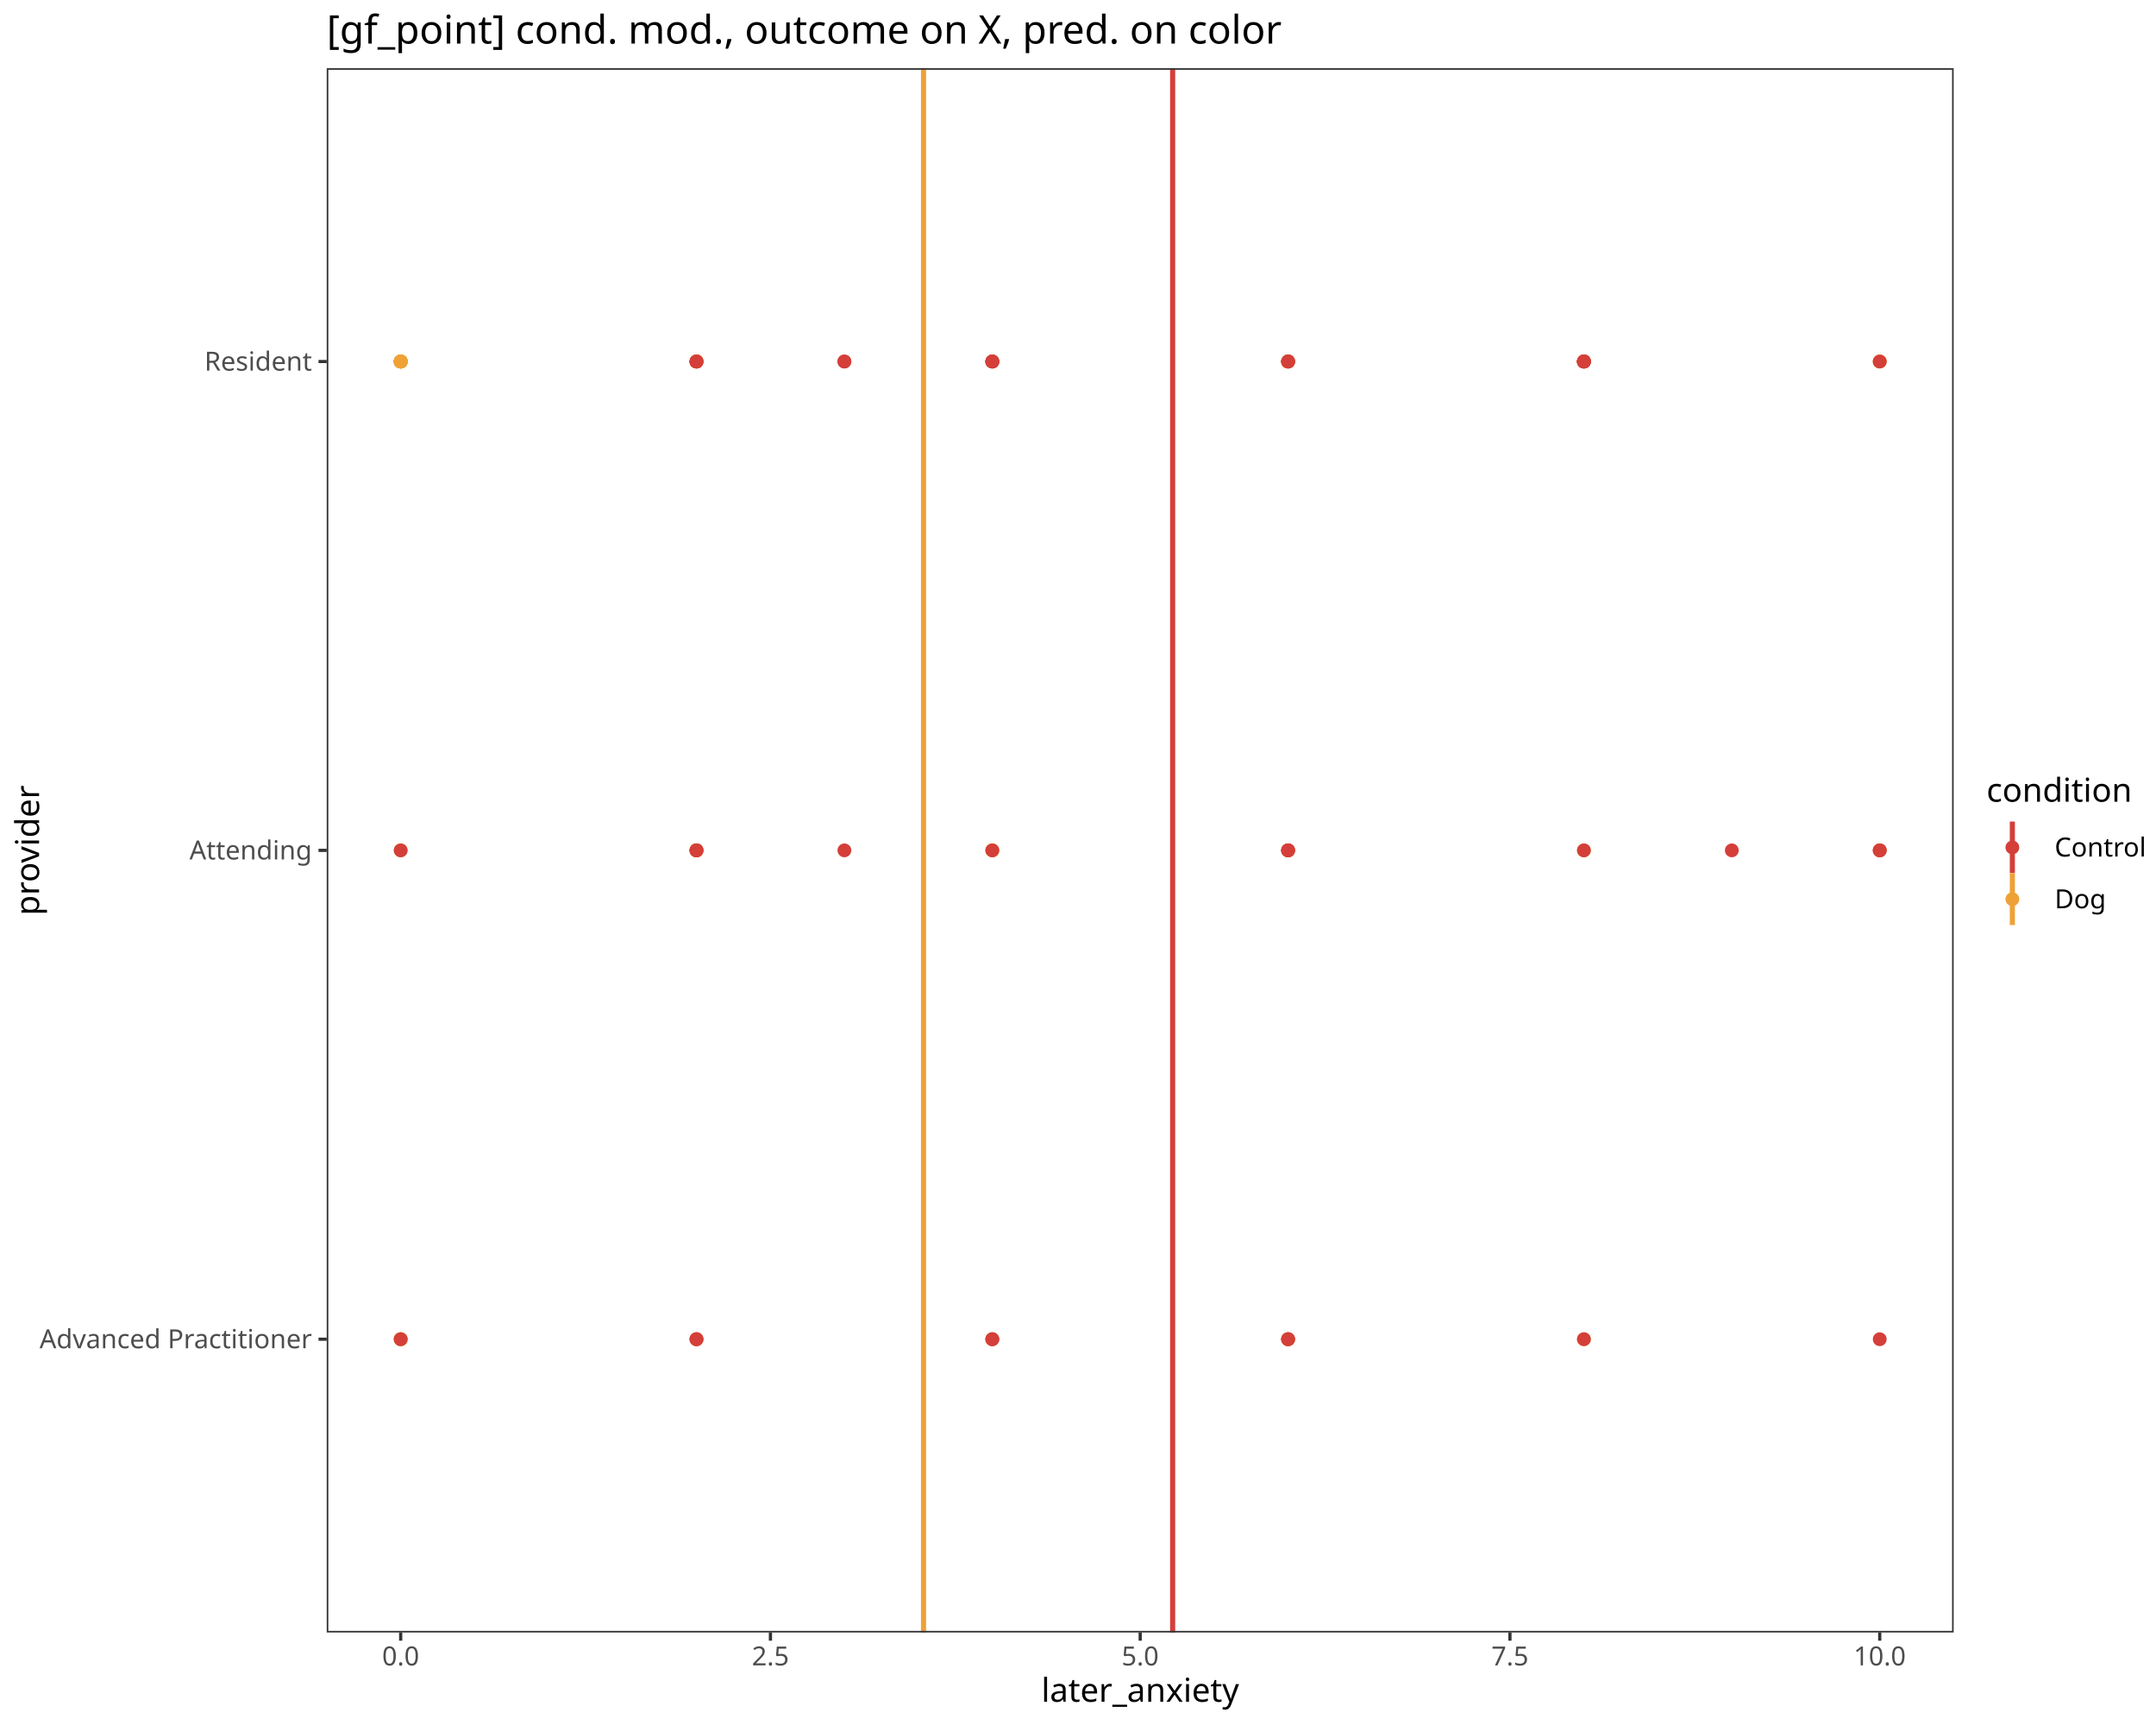
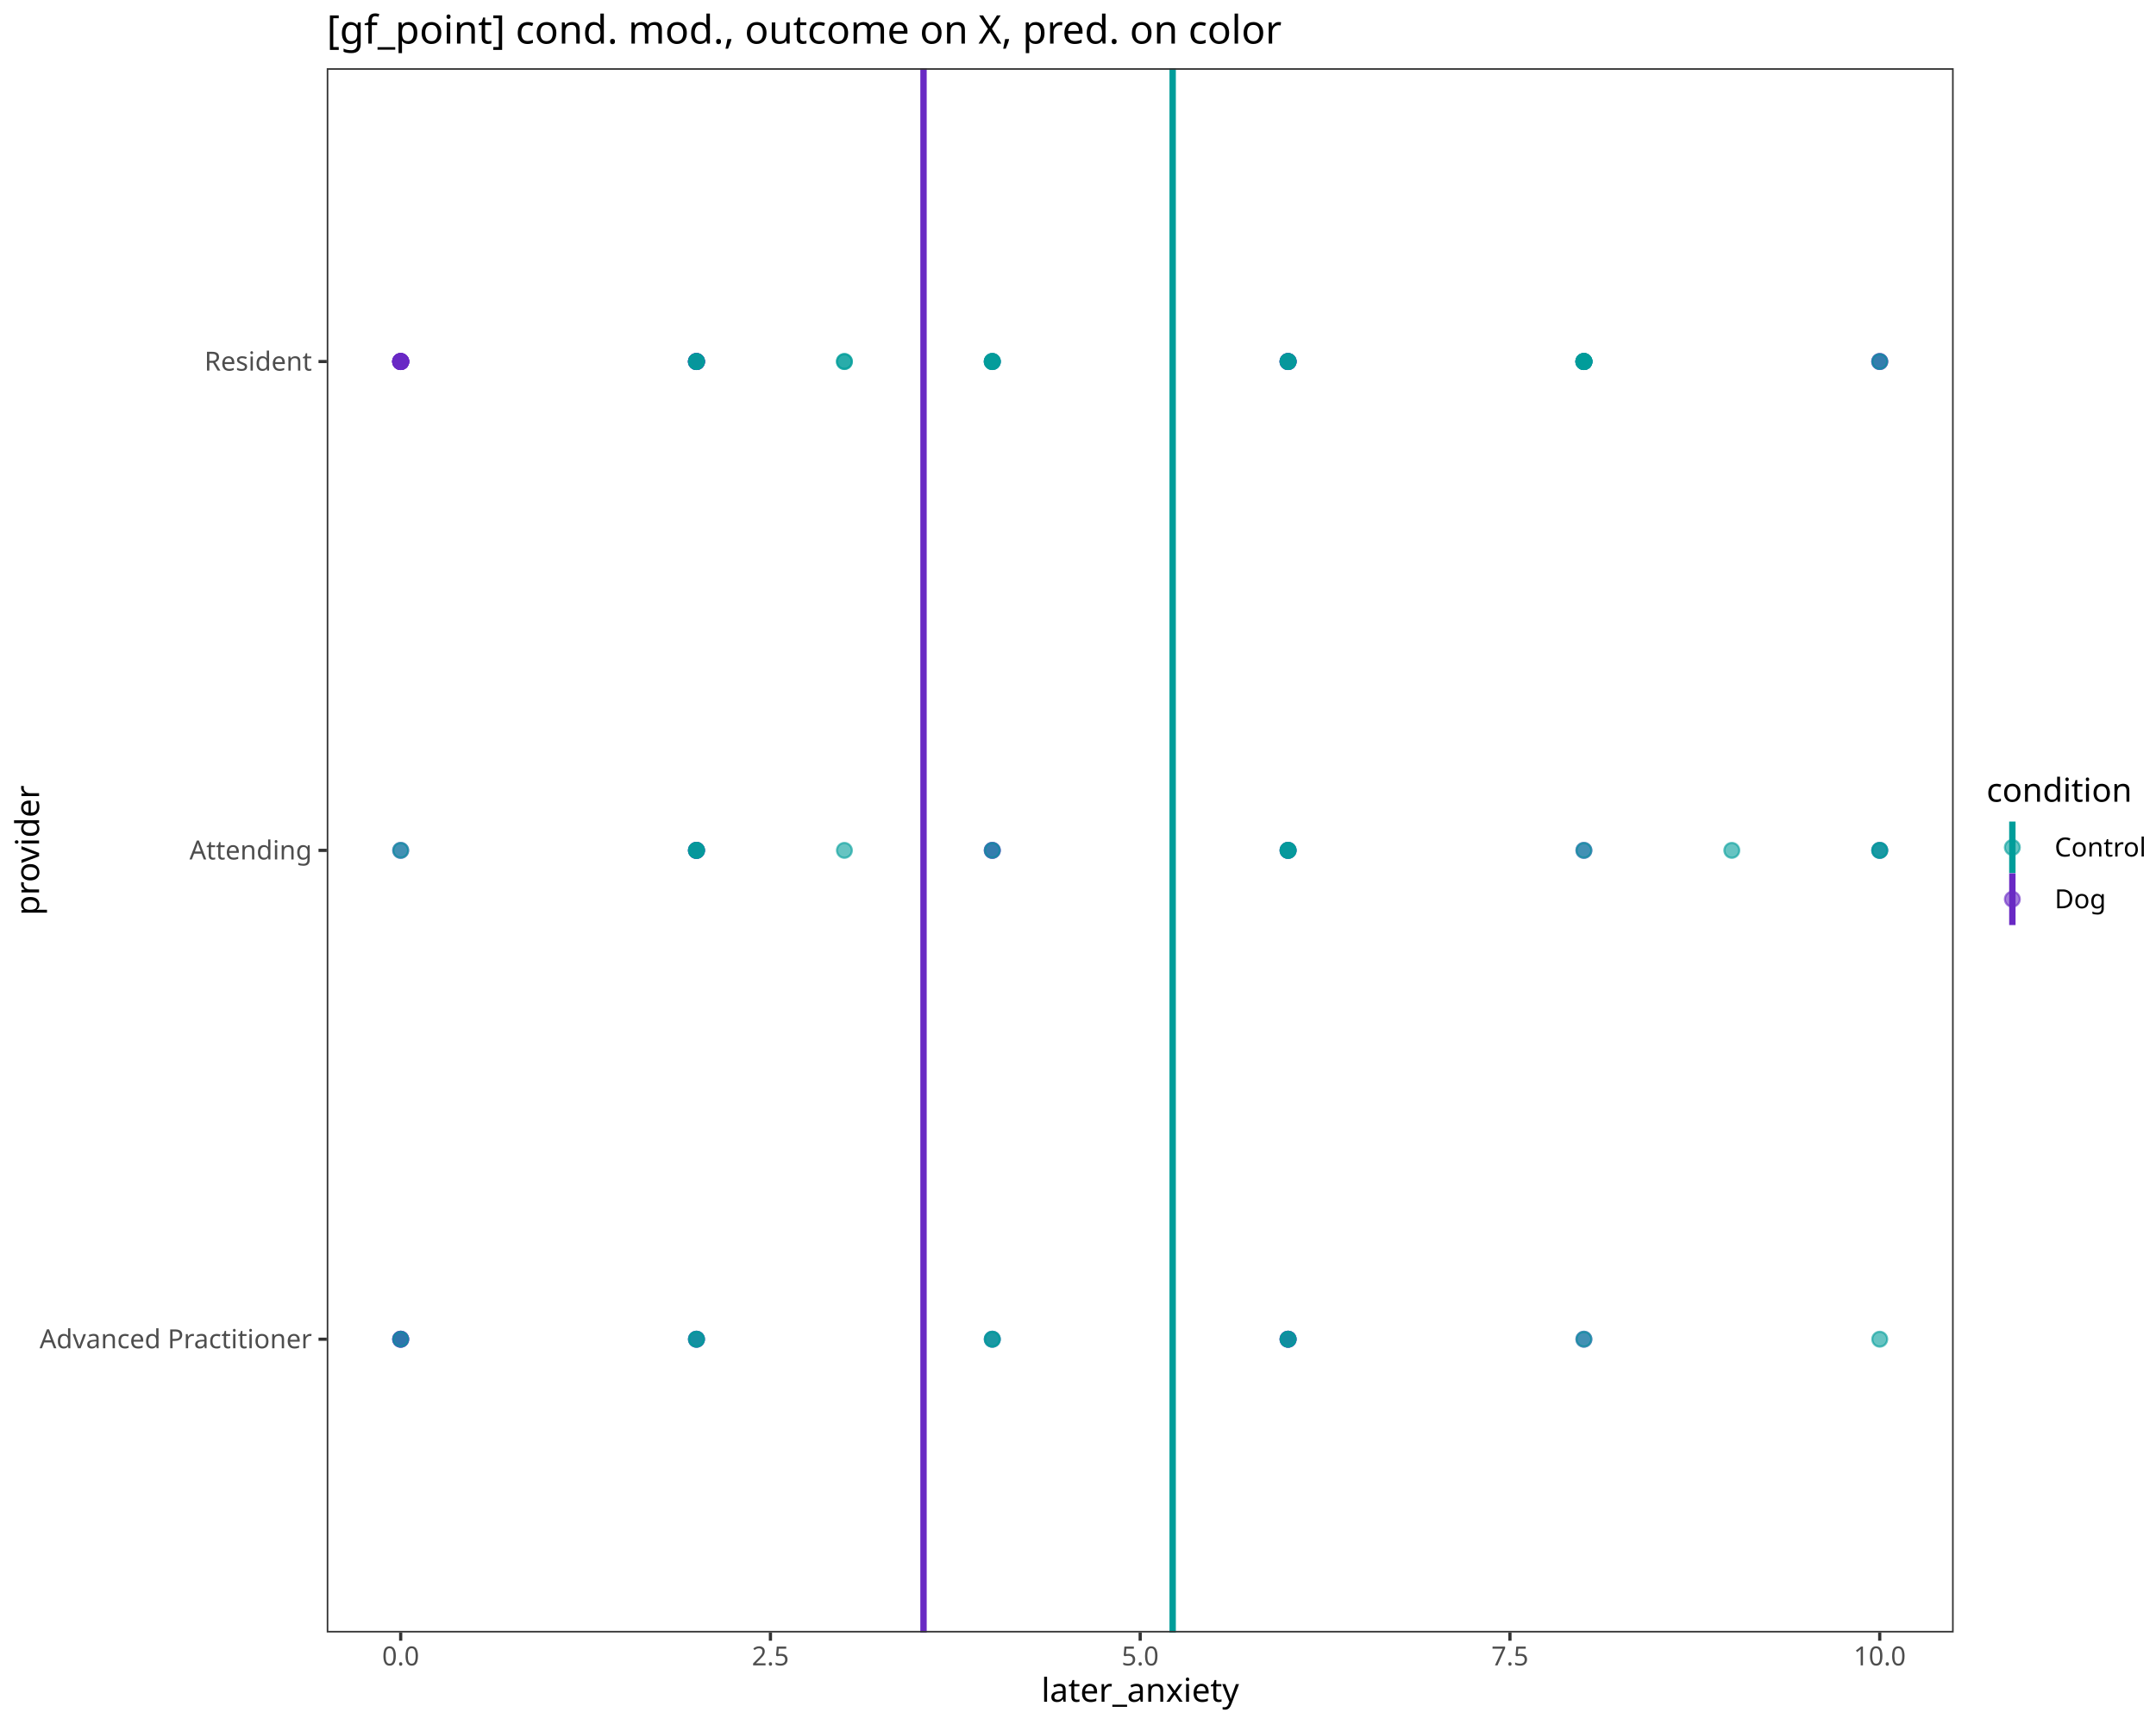
<svg xmlns="http://www.w3.org/2000/svg" class="svglite" data-engine-version="2.0" width="720.00pt" height="576.00pt" viewBox="0 0 720.00 576.00">
  <defs>
    <style type="text/css">
    .svglite line, .svglite polyline, .svglite polygon, .svglite path, .svglite rect, .svglite circle {
      fill: none;
      stroke: #000000;
      stroke-linecap: round;
      stroke-linejoin: round;
      stroke-miterlimit: 10.00;
    }
  </style>
  </defs>
  <rect width="100%" height="100%" style="stroke: none; fill: #FFFFFF;" />
  <defs>
    <clipPath id="cpMC4wMHw3MjAuMDB8MC4wMHw1NzYuMDA=">
      <rect x="0.00" y="0.00" width="720.00" height="576.00" />
    </clipPath>
  </defs>
  <g clip-path="url(#cpMC4wMHw3MjAuMDB8MC4wMHw1NzYuMDA=)">
    <rect x="-0" y="0.00" width="720.00" height="576.00" style="stroke-width: 1.07; stroke: #FFFFFF; fill: #FFFFFF;" />
  </g>
  <defs>
    <clipPath id="cpMTA5LjExfDY1Mi40M3wyMi43OHw1NDUuMTE=">
      <rect x="109.11" y="22.78" width="543.32" height="522.33" />
    </clipPath>
  </defs>
  <g clip-path="url(#cpMTA5LjExfDY1Mi40M3wyMi43OHw1NDUuMTE=)">
    <rect x="109.11" y="22.78" width="543.32" height="522.33" style="stroke-width: 1.07; stroke: none; fill: #FFFFFF;" />
-     <circle cx="430.16" cy="447.18" r="1.95" style="stroke-width: 0.71; stroke: #EEA236; fill: #EEA236;" />
-     <circle cx="232.59" cy="283.95" r="1.95" style="stroke-width: 0.71; stroke: #EEA236; fill: #EEA236;" />
-     <circle cx="430.16" cy="283.95" r="1.95" style="stroke-width: 0.71; stroke: #EEA236; fill: #EEA236;" />
-     <circle cx="133.81" cy="120.72" r="1.95" style="stroke-width: 0.71; stroke: #EEA236; fill: #EEA236;" />
-     <circle cx="627.74" cy="283.95" r="1.95" style="stroke-width: 0.71; stroke: #EEA236; fill: #EEA236;" />
-     <circle cx="133.81" cy="120.72" r="1.95" style="stroke-width: 0.71; stroke: #EEA236; fill: #EEA236;" />
-     <circle cx="232.59" cy="120.72" r="1.95" style="stroke-width: 0.71; stroke: #EEA236; fill: #EEA236;" />
-     <circle cx="430.16" cy="447.18" r="1.95" style="stroke-width: 0.71; stroke: #EEA236; fill: #EEA236;" />
-     <circle cx="430.16" cy="120.72" r="1.95" style="stroke-width: 0.71; stroke: #EEA236; fill: #EEA236;" />
-     <circle cx="528.95" cy="283.95" r="1.95" style="stroke-width: 0.71; stroke: #EEA236; fill: #EEA236;" />
-     <circle cx="133.81" cy="120.72" r="1.95" style="stroke-width: 0.71; stroke: #EEA236; fill: #EEA236;" />
-     <circle cx="430.16" cy="447.18" r="1.95" style="stroke-width: 0.71; stroke: #EEA236; fill: #EEA236;" />
-     <circle cx="133.81" cy="283.95" r="1.95" style="stroke-width: 0.71; stroke: #EEA236; fill: #EEA236;" />
-     <circle cx="133.81" cy="447.18" r="1.95" style="stroke-width: 0.71; stroke: #EEA236; fill: #EEA236;" />
-     <circle cx="232.59" cy="283.95" r="1.95" style="stroke-width: 0.71; stroke: #EEA236; fill: #EEA236;" />
-     <circle cx="232.59" cy="120.72" r="1.95" style="stroke-width: 0.71; stroke: #EEA236; fill: #EEA236;" />
-     <circle cx="133.81" cy="120.72" r="1.95" style="stroke-width: 0.71; stroke: #EEA236; fill: #EEA236;" />
-     <circle cx="133.81" cy="120.72" r="1.95" style="stroke-width: 0.71; stroke: #EEA236; fill: #EEA236;" />
-     <circle cx="232.59" cy="447.18" r="1.95" style="stroke-width: 0.71; stroke: #EEA236; fill: #EEA236;" />
-     <circle cx="133.81" cy="120.72" r="1.95" style="stroke-width: 0.71; stroke: #EEA236; fill: #EEA236;" />
-     <circle cx="133.81" cy="120.72" r="1.95" style="stroke-width: 0.71; stroke: #EEA236; fill: #EEA236;" />
-     <circle cx="232.59" cy="120.72" r="1.95" style="stroke-width: 0.71; stroke: #EEA236; fill: #EEA236;" />
-     <circle cx="331.38" cy="283.95" r="1.95" style="stroke-width: 0.71; stroke: #EEA236; fill: #EEA236;" />
-     <circle cx="133.81" cy="447.18" r="1.95" style="stroke-width: 0.71; stroke: #EEA236; fill: #EEA236;" />
-     <circle cx="430.16" cy="283.95" r="1.95" style="stroke-width: 0.71; stroke: #EEA236; fill: #EEA236;" />
-     <circle cx="430.16" cy="120.72" r="1.95" style="stroke-width: 0.71; stroke: #EEA236; fill: #EEA236;" />
-     <circle cx="232.59" cy="447.18" r="1.95" style="stroke-width: 0.71; stroke: #EEA236; fill: #EEA236;" />
-     <circle cx="627.74" cy="120.72" r="1.95" style="stroke-width: 0.71; stroke: #EEA236; fill: #EEA236;" />
-     <circle cx="627.74" cy="120.72" r="1.95" style="stroke-width: 0.71; stroke: #EEA236; fill: #EEA236;" />
-     <circle cx="133.81" cy="447.18" r="1.95" style="stroke-width: 0.71; stroke: #EEA236; fill: #EEA236;" />
-     <circle cx="133.81" cy="120.72" r="1.95" style="stroke-width: 0.71; stroke: #EEA236; fill: #EEA236;" />
-     <circle cx="232.59" cy="120.72" r="1.95" style="stroke-width: 0.71; stroke: #EEA236; fill: #EEA236;" />
-     <circle cx="133.81" cy="120.72" r="1.95" style="stroke-width: 0.71; stroke: #EEA236; fill: #EEA236;" />
-     <circle cx="430.16" cy="120.72" r="1.95" style="stroke-width: 0.71; stroke: #EEA236; fill: #EEA236;" />
-     <circle cx="528.95" cy="447.18" r="1.95" style="stroke-width: 0.71; stroke: #EEA236; fill: #EEA236;" />
-     <circle cx="232.59" cy="283.95" r="1.95" style="stroke-width: 0.71; stroke: #EEA236; fill: #EEA236;" />
-     <circle cx="430.16" cy="120.72" r="1.95" style="stroke-width: 0.71; stroke: #EEA236; fill: #EEA236;" />
-     <circle cx="331.38" cy="120.72" r="1.95" style="stroke-width: 0.71; stroke: #EEA236; fill: #EEA236;" />
-     <circle cx="528.95" cy="120.72" r="1.95" style="stroke-width: 0.71; stroke: #EEA236; fill: #EEA236;" />
-     <circle cx="528.95" cy="120.72" r="1.95" style="stroke-width: 0.71; stroke: #EEA236; fill: #EEA236;" />
-     <circle cx="331.38" cy="447.18" r="1.95" style="stroke-width: 0.71; stroke: #EEA236; fill: #EEA236;" />
-     <circle cx="331.38" cy="283.95" r="1.95" style="stroke-width: 0.71; stroke: #EEA236; fill: #EEA236;" />
-     <circle cx="232.59" cy="120.72" r="1.95" style="stroke-width: 0.71; stroke: #EEA236; fill: #EEA236;" />
-     <circle cx="331.38" cy="283.95" r="1.95" style="stroke-width: 0.71; stroke: #D43F3A; fill: #D43F3A;" />
-     <circle cx="281.99" cy="283.95" r="1.95" style="stroke-width: 0.71; stroke: #D43F3A; fill: #D43F3A;" />
-     <circle cx="232.59" cy="120.72" r="1.95" style="stroke-width: 0.71; stroke: #D43F3A; fill: #D43F3A;" />
-     <circle cx="232.59" cy="120.72" r="1.95" style="stroke-width: 0.71; stroke: #D43F3A; fill: #D43F3A;" />
-     <circle cx="331.38" cy="120.72" r="1.95" style="stroke-width: 0.71; stroke: #D43F3A; fill: #D43F3A;" />
-     <circle cx="528.95" cy="120.72" r="1.95" style="stroke-width: 0.71; stroke: #D43F3A; fill: #D43F3A;" />
-     <circle cx="528.95" cy="283.95" r="1.95" style="stroke-width: 0.71; stroke: #D43F3A; fill: #D43F3A;" />
-     <circle cx="627.74" cy="447.18" r="1.95" style="stroke-width: 0.71; stroke: #D43F3A; fill: #D43F3A;" />
-     <circle cx="528.95" cy="120.72" r="1.95" style="stroke-width: 0.71; stroke: #D43F3A; fill: #D43F3A;" />
-     <circle cx="430.16" cy="447.18" r="1.95" style="stroke-width: 0.71; stroke: #D43F3A; fill: #D43F3A;" />
-     <circle cx="430.16" cy="283.95" r="1.95" style="stroke-width: 0.71; stroke: #D43F3A; fill: #D43F3A;" />
-     <circle cx="578.34" cy="283.95" r="1.95" style="stroke-width: 0.71; stroke: #D43F3A; fill: #D43F3A;" />
-     <circle cx="232.59" cy="283.95" r="1.95" style="stroke-width: 0.71; stroke: #D43F3A; fill: #D43F3A;" />
-     <circle cx="528.95" cy="120.72" r="1.95" style="stroke-width: 0.71; stroke: #D43F3A; fill: #D43F3A;" />
-     <circle cx="232.59" cy="447.18" r="1.95" style="stroke-width: 0.71; stroke: #D43F3A; fill: #D43F3A;" />
-     <circle cx="528.95" cy="120.72" r="1.95" style="stroke-width: 0.71; stroke: #D43F3A; fill: #D43F3A;" />
-     <circle cx="232.59" cy="120.72" r="1.95" style="stroke-width: 0.71; stroke: #D43F3A; fill: #D43F3A;" />
-     <circle cx="430.16" cy="120.72" r="1.95" style="stroke-width: 0.71; stroke: #D43F3A; fill: #D43F3A;" />
-     <circle cx="331.38" cy="120.72" r="1.95" style="stroke-width: 0.71; stroke: #D43F3A; fill: #D43F3A;" />
-     <circle cx="430.16" cy="283.95" r="1.95" style="stroke-width: 0.71; stroke: #D43F3A; fill: #D43F3A;" />
-     <circle cx="281.99" cy="120.72" r="1.95" style="stroke-width: 0.71; stroke: #D43F3A; fill: #D43F3A;" />
-     <circle cx="430.16" cy="447.18" r="1.95" style="stroke-width: 0.71; stroke: #D43F3A; fill: #D43F3A;" />
-     <circle cx="133.81" cy="447.18" r="1.95" style="stroke-width: 0.71; stroke: #D43F3A; fill: #D43F3A;" />
-     <circle cx="627.74" cy="283.95" r="1.95" style="stroke-width: 0.71; stroke: #D43F3A; fill: #D43F3A;" />
-     <circle cx="133.81" cy="283.95" r="1.95" style="stroke-width: 0.71; stroke: #D43F3A; fill: #D43F3A;" />
-     <circle cx="627.74" cy="120.72" r="1.95" style="stroke-width: 0.71; stroke: #D43F3A; fill: #D43F3A;" />
-     <circle cx="627.74" cy="283.95" r="1.95" style="stroke-width: 0.71; stroke: #D43F3A; fill: #D43F3A;" />
-     <circle cx="331.38" cy="447.18" r="1.95" style="stroke-width: 0.71; stroke: #D43F3A; fill: #D43F3A;" />
-     <circle cx="528.95" cy="120.72" r="1.95" style="stroke-width: 0.71; stroke: #D43F3A; fill: #D43F3A;" />
-     <circle cx="528.95" cy="120.72" r="1.95" style="stroke-width: 0.71; stroke: #D43F3A; fill: #D43F3A;" />
-     <circle cx="281.99" cy="120.72" r="1.95" style="stroke-width: 0.71; stroke: #D43F3A; fill: #D43F3A;" />
-     <circle cx="528.95" cy="447.18" r="1.95" style="stroke-width: 0.71; stroke: #D43F3A; fill: #D43F3A;" />
-     <circle cx="331.38" cy="447.18" r="1.95" style="stroke-width: 0.71; stroke: #D43F3A; fill: #D43F3A;" />
-     <circle cx="331.38" cy="120.72" r="1.95" style="stroke-width: 0.71; stroke: #D43F3A; fill: #D43F3A;" />
-     <circle cx="331.38" cy="120.72" r="1.95" style="stroke-width: 0.71; stroke: #D43F3A; fill: #D43F3A;" />
-     <circle cx="232.59" cy="283.95" r="1.95" style="stroke-width: 0.71; stroke: #D43F3A; fill: #D43F3A;" />
-     <circle cx="430.16" cy="120.72" r="1.95" style="stroke-width: 0.71; stroke: #D43F3A; fill: #D43F3A;" />
-     <circle cx="430.16" cy="120.72" r="1.95" style="stroke-width: 0.71; stroke: #D43F3A; fill: #D43F3A;" />
-     <circle cx="232.59" cy="283.95" r="1.95" style="stroke-width: 0.71; stroke: #D43F3A; fill: #D43F3A;" />
-     <circle cx="430.16" cy="283.95" r="1.95" style="stroke-width: 0.71; stroke: #D43F3A; fill: #D43F3A;" />
-     <circle cx="232.59" cy="447.18" r="1.95" style="stroke-width: 0.71; stroke: #D43F3A; fill: #D43F3A;" />
-     <line x1="391.61" y1="545.11" x2="391.61" y2="22.78" style="stroke-width: 1.71; stroke: #D43F3A; stroke-linecap: butt;" />
-     <line x1="308.41" y1="545.11" x2="308.41" y2="22.78" style="stroke-width: 1.71; stroke: #EEA236; stroke-linecap: butt;" />
+     <circle cx="430.16" cy="447.18" r="2.49" style="stroke-width: 0.71; stroke: #6929C4; stroke-opacity: 0.60; fill: #6929C4; fill-opacity: 0.60;" />
+     <circle cx="232.59" cy="283.95" r="2.49" style="stroke-width: 0.71; stroke: #6929C4; stroke-opacity: 0.60; fill: #6929C4; fill-opacity: 0.60;" />
+     <circle cx="430.16" cy="283.95" r="2.49" style="stroke-width: 0.71; stroke: #6929C4; stroke-opacity: 0.60; fill: #6929C4; fill-opacity: 0.60;" />
+     <circle cx="133.81" cy="120.72" r="2.49" style="stroke-width: 0.71; stroke: #6929C4; stroke-opacity: 0.60; fill: #6929C4; fill-opacity: 0.60;" />
+     <circle cx="627.74" cy="283.95" r="2.49" style="stroke-width: 0.71; stroke: #6929C4; stroke-opacity: 0.60; fill: #6929C4; fill-opacity: 0.60;" />
+     <circle cx="133.81" cy="120.72" r="2.49" style="stroke-width: 0.71; stroke: #6929C4; stroke-opacity: 0.60; fill: #6929C4; fill-opacity: 0.60;" />
+     <circle cx="232.59" cy="120.72" r="2.49" style="stroke-width: 0.71; stroke: #6929C4; stroke-opacity: 0.60; fill: #6929C4; fill-opacity: 0.60;" />
+     <circle cx="430.16" cy="447.18" r="2.49" style="stroke-width: 0.71; stroke: #6929C4; stroke-opacity: 0.60; fill: #6929C4; fill-opacity: 0.60;" />
+     <circle cx="430.16" cy="120.72" r="2.49" style="stroke-width: 0.71; stroke: #6929C4; stroke-opacity: 0.60; fill: #6929C4; fill-opacity: 0.60;" />
+     <circle cx="528.95" cy="283.95" r="2.49" style="stroke-width: 0.71; stroke: #6929C4; stroke-opacity: 0.60; fill: #6929C4; fill-opacity: 0.60;" />
+     <circle cx="133.81" cy="120.72" r="2.49" style="stroke-width: 0.71; stroke: #6929C4; stroke-opacity: 0.60; fill: #6929C4; fill-opacity: 0.60;" />
+     <circle cx="430.16" cy="447.18" r="2.49" style="stroke-width: 0.71; stroke: #6929C4; stroke-opacity: 0.60; fill: #6929C4; fill-opacity: 0.60;" />
+     <circle cx="133.81" cy="283.95" r="2.49" style="stroke-width: 0.71; stroke: #6929C4; stroke-opacity: 0.60; fill: #6929C4; fill-opacity: 0.60;" />
+     <circle cx="133.81" cy="447.18" r="2.49" style="stroke-width: 0.71; stroke: #6929C4; stroke-opacity: 0.60; fill: #6929C4; fill-opacity: 0.60;" />
+     <circle cx="232.59" cy="283.95" r="2.49" style="stroke-width: 0.71; stroke: #6929C4; stroke-opacity: 0.60; fill: #6929C4; fill-opacity: 0.60;" />
+     <circle cx="232.59" cy="120.72" r="2.49" style="stroke-width: 0.71; stroke: #6929C4; stroke-opacity: 0.60; fill: #6929C4; fill-opacity: 0.60;" />
+     <circle cx="133.81" cy="120.72" r="2.49" style="stroke-width: 0.71; stroke: #6929C4; stroke-opacity: 0.60; fill: #6929C4; fill-opacity: 0.60;" />
+     <circle cx="133.81" cy="120.72" r="2.49" style="stroke-width: 0.71; stroke: #6929C4; stroke-opacity: 0.60; fill: #6929C4; fill-opacity: 0.60;" />
+     <circle cx="232.59" cy="447.18" r="2.49" style="stroke-width: 0.71; stroke: #6929C4; stroke-opacity: 0.60; fill: #6929C4; fill-opacity: 0.60;" />
+     <circle cx="133.81" cy="120.72" r="2.49" style="stroke-width: 0.71; stroke: #6929C4; stroke-opacity: 0.60; fill: #6929C4; fill-opacity: 0.60;" />
+     <circle cx="133.81" cy="120.72" r="2.49" style="stroke-width: 0.71; stroke: #6929C4; stroke-opacity: 0.60; fill: #6929C4; fill-opacity: 0.60;" />
+     <circle cx="232.59" cy="120.72" r="2.49" style="stroke-width: 0.71; stroke: #6929C4; stroke-opacity: 0.60; fill: #6929C4; fill-opacity: 0.60;" />
+     <circle cx="331.38" cy="283.95" r="2.49" style="stroke-width: 0.71; stroke: #6929C4; stroke-opacity: 0.60; fill: #6929C4; fill-opacity: 0.60;" />
+     <circle cx="133.81" cy="447.18" r="2.49" style="stroke-width: 0.71; stroke: #6929C4; stroke-opacity: 0.60; fill: #6929C4; fill-opacity: 0.60;" />
+     <circle cx="430.16" cy="283.95" r="2.49" style="stroke-width: 0.71; stroke: #6929C4; stroke-opacity: 0.60; fill: #6929C4; fill-opacity: 0.60;" />
+     <circle cx="430.16" cy="120.72" r="2.49" style="stroke-width: 0.71; stroke: #6929C4; stroke-opacity: 0.60; fill: #6929C4; fill-opacity: 0.60;" />
+     <circle cx="232.59" cy="447.18" r="2.49" style="stroke-width: 0.71; stroke: #6929C4; stroke-opacity: 0.60; fill: #6929C4; fill-opacity: 0.60;" />
+     <circle cx="627.74" cy="120.72" r="2.49" style="stroke-width: 0.71; stroke: #6929C4; stroke-opacity: 0.60; fill: #6929C4; fill-opacity: 0.60;" />
+     <circle cx="627.74" cy="120.72" r="2.49" style="stroke-width: 0.71; stroke: #6929C4; stroke-opacity: 0.60; fill: #6929C4; fill-opacity: 0.60;" />
+     <circle cx="133.81" cy="447.18" r="2.49" style="stroke-width: 0.71; stroke: #6929C4; stroke-opacity: 0.60; fill: #6929C4; fill-opacity: 0.60;" />
+     <circle cx="133.81" cy="120.72" r="2.49" style="stroke-width: 0.71; stroke: #6929C4; stroke-opacity: 0.60; fill: #6929C4; fill-opacity: 0.60;" />
+     <circle cx="232.59" cy="120.72" r="2.49" style="stroke-width: 0.71; stroke: #6929C4; stroke-opacity: 0.60; fill: #6929C4; fill-opacity: 0.60;" />
+     <circle cx="133.81" cy="120.72" r="2.49" style="stroke-width: 0.71; stroke: #6929C4; stroke-opacity: 0.60; fill: #6929C4; fill-opacity: 0.60;" />
+     <circle cx="430.16" cy="120.72" r="2.49" style="stroke-width: 0.71; stroke: #6929C4; stroke-opacity: 0.60; fill: #6929C4; fill-opacity: 0.60;" />
+     <circle cx="528.95" cy="447.18" r="2.49" style="stroke-width: 0.71; stroke: #6929C4; stroke-opacity: 0.60; fill: #6929C4; fill-opacity: 0.60;" />
+     <circle cx="232.59" cy="283.95" r="2.49" style="stroke-width: 0.71; stroke: #6929C4; stroke-opacity: 0.60; fill: #6929C4; fill-opacity: 0.60;" />
+     <circle cx="430.16" cy="120.72" r="2.49" style="stroke-width: 0.71; stroke: #6929C4; stroke-opacity: 0.60; fill: #6929C4; fill-opacity: 0.60;" />
+     <circle cx="331.38" cy="120.72" r="2.49" style="stroke-width: 0.71; stroke: #6929C4; stroke-opacity: 0.60; fill: #6929C4; fill-opacity: 0.60;" />
+     <circle cx="528.95" cy="120.72" r="2.49" style="stroke-width: 0.71; stroke: #6929C4; stroke-opacity: 0.60; fill: #6929C4; fill-opacity: 0.60;" />
+     <circle cx="528.95" cy="120.72" r="2.49" style="stroke-width: 0.71; stroke: #6929C4; stroke-opacity: 0.60; fill: #6929C4; fill-opacity: 0.60;" />
+     <circle cx="331.38" cy="447.18" r="2.49" style="stroke-width: 0.71; stroke: #6929C4; stroke-opacity: 0.60; fill: #6929C4; fill-opacity: 0.60;" />
+     <circle cx="331.38" cy="283.95" r="2.49" style="stroke-width: 0.71; stroke: #6929C4; stroke-opacity: 0.60; fill: #6929C4; fill-opacity: 0.60;" />
+     <circle cx="232.59" cy="120.72" r="2.49" style="stroke-width: 0.71; stroke: #6929C4; stroke-opacity: 0.60; fill: #6929C4; fill-opacity: 0.60;" />
+     <circle cx="331.38" cy="283.95" r="2.49" style="stroke-width: 0.71; stroke: #009D9A; stroke-opacity: 0.60; fill: #009D9A; fill-opacity: 0.60;" />
+     <circle cx="281.99" cy="283.95" r="2.49" style="stroke-width: 0.71; stroke: #009D9A; stroke-opacity: 0.60; fill: #009D9A; fill-opacity: 0.60;" />
+     <circle cx="232.59" cy="120.72" r="2.49" style="stroke-width: 0.71; stroke: #009D9A; stroke-opacity: 0.60; fill: #009D9A; fill-opacity: 0.60;" />
+     <circle cx="232.59" cy="120.72" r="2.49" style="stroke-width: 0.71; stroke: #009D9A; stroke-opacity: 0.60; fill: #009D9A; fill-opacity: 0.60;" />
+     <circle cx="331.38" cy="120.72" r="2.49" style="stroke-width: 0.71; stroke: #009D9A; stroke-opacity: 0.60; fill: #009D9A; fill-opacity: 0.60;" />
+     <circle cx="528.95" cy="120.72" r="2.49" style="stroke-width: 0.71; stroke: #009D9A; stroke-opacity: 0.60; fill: #009D9A; fill-opacity: 0.60;" />
+     <circle cx="528.95" cy="283.95" r="2.49" style="stroke-width: 0.71; stroke: #009D9A; stroke-opacity: 0.60; fill: #009D9A; fill-opacity: 0.60;" />
+     <circle cx="627.74" cy="447.18" r="2.49" style="stroke-width: 0.71; stroke: #009D9A; stroke-opacity: 0.60; fill: #009D9A; fill-opacity: 0.60;" />
+     <circle cx="528.95" cy="120.72" r="2.49" style="stroke-width: 0.71; stroke: #009D9A; stroke-opacity: 0.60; fill: #009D9A; fill-opacity: 0.60;" />
+     <circle cx="430.16" cy="447.18" r="2.49" style="stroke-width: 0.71; stroke: #009D9A; stroke-opacity: 0.60; fill: #009D9A; fill-opacity: 0.60;" />
+     <circle cx="430.16" cy="283.95" r="2.49" style="stroke-width: 0.71; stroke: #009D9A; stroke-opacity: 0.60; fill: #009D9A; fill-opacity: 0.60;" />
+     <circle cx="578.34" cy="283.95" r="2.49" style="stroke-width: 0.71; stroke: #009D9A; stroke-opacity: 0.60; fill: #009D9A; fill-opacity: 0.60;" />
+     <circle cx="232.59" cy="283.95" r="2.49" style="stroke-width: 0.71; stroke: #009D9A; stroke-opacity: 0.60; fill: #009D9A; fill-opacity: 0.60;" />
+     <circle cx="528.95" cy="120.72" r="2.49" style="stroke-width: 0.71; stroke: #009D9A; stroke-opacity: 0.60; fill: #009D9A; fill-opacity: 0.60;" />
+     <circle cx="232.59" cy="447.18" r="2.49" style="stroke-width: 0.71; stroke: #009D9A; stroke-opacity: 0.60; fill: #009D9A; fill-opacity: 0.60;" />
+     <circle cx="528.95" cy="120.72" r="2.49" style="stroke-width: 0.71; stroke: #009D9A; stroke-opacity: 0.60; fill: #009D9A; fill-opacity: 0.60;" />
+     <circle cx="232.59" cy="120.72" r="2.49" style="stroke-width: 0.71; stroke: #009D9A; stroke-opacity: 0.60; fill: #009D9A; fill-opacity: 0.60;" />
+     <circle cx="430.16" cy="120.72" r="2.49" style="stroke-width: 0.71; stroke: #009D9A; stroke-opacity: 0.60; fill: #009D9A; fill-opacity: 0.60;" />
+     <circle cx="331.38" cy="120.72" r="2.49" style="stroke-width: 0.71; stroke: #009D9A; stroke-opacity: 0.60; fill: #009D9A; fill-opacity: 0.60;" />
+     <circle cx="430.16" cy="283.95" r="2.49" style="stroke-width: 0.71; stroke: #009D9A; stroke-opacity: 0.60; fill: #009D9A; fill-opacity: 0.60;" />
+     <circle cx="281.99" cy="120.72" r="2.49" style="stroke-width: 0.71; stroke: #009D9A; stroke-opacity: 0.60; fill: #009D9A; fill-opacity: 0.60;" />
+     <circle cx="430.16" cy="447.18" r="2.49" style="stroke-width: 0.71; stroke: #009D9A; stroke-opacity: 0.60; fill: #009D9A; fill-opacity: 0.60;" />
+     <circle cx="133.81" cy="447.18" r="2.49" style="stroke-width: 0.71; stroke: #009D9A; stroke-opacity: 0.60; fill: #009D9A; fill-opacity: 0.60;" />
+     <circle cx="627.74" cy="283.95" r="2.49" style="stroke-width: 0.71; stroke: #009D9A; stroke-opacity: 0.60; fill: #009D9A; fill-opacity: 0.60;" />
+     <circle cx="133.81" cy="283.95" r="2.49" style="stroke-width: 0.71; stroke: #009D9A; stroke-opacity: 0.60; fill: #009D9A; fill-opacity: 0.60;" />
+     <circle cx="627.74" cy="120.72" r="2.49" style="stroke-width: 0.71; stroke: #009D9A; stroke-opacity: 0.60; fill: #009D9A; fill-opacity: 0.60;" />
+     <circle cx="627.74" cy="283.95" r="2.49" style="stroke-width: 0.71; stroke: #009D9A; stroke-opacity: 0.60; fill: #009D9A; fill-opacity: 0.60;" />
+     <circle cx="331.38" cy="447.18" r="2.49" style="stroke-width: 0.71; stroke: #009D9A; stroke-opacity: 0.60; fill: #009D9A; fill-opacity: 0.60;" />
+     <circle cx="528.95" cy="120.72" r="2.49" style="stroke-width: 0.71; stroke: #009D9A; stroke-opacity: 0.60; fill: #009D9A; fill-opacity: 0.60;" />
+     <circle cx="528.95" cy="120.72" r="2.49" style="stroke-width: 0.71; stroke: #009D9A; stroke-opacity: 0.60; fill: #009D9A; fill-opacity: 0.60;" />
+     <circle cx="281.99" cy="120.72" r="2.49" style="stroke-width: 0.71; stroke: #009D9A; stroke-opacity: 0.60; fill: #009D9A; fill-opacity: 0.60;" />
+     <circle cx="528.95" cy="447.18" r="2.49" style="stroke-width: 0.71; stroke: #009D9A; stroke-opacity: 0.60; fill: #009D9A; fill-opacity: 0.60;" />
+     <circle cx="331.38" cy="447.18" r="2.49" style="stroke-width: 0.71; stroke: #009D9A; stroke-opacity: 0.60; fill: #009D9A; fill-opacity: 0.60;" />
+     <circle cx="331.38" cy="120.72" r="2.49" style="stroke-width: 0.71; stroke: #009D9A; stroke-opacity: 0.60; fill: #009D9A; fill-opacity: 0.60;" />
+     <circle cx="331.38" cy="120.72" r="2.49" style="stroke-width: 0.71; stroke: #009D9A; stroke-opacity: 0.60; fill: #009D9A; fill-opacity: 0.60;" />
+     <circle cx="232.59" cy="283.95" r="2.49" style="stroke-width: 0.71; stroke: #009D9A; stroke-opacity: 0.60; fill: #009D9A; fill-opacity: 0.60;" />
+     <circle cx="430.16" cy="120.72" r="2.49" style="stroke-width: 0.71; stroke: #009D9A; stroke-opacity: 0.60; fill: #009D9A; fill-opacity: 0.60;" />
+     <circle cx="430.16" cy="120.72" r="2.49" style="stroke-width: 0.71; stroke: #009D9A; stroke-opacity: 0.60; fill: #009D9A; fill-opacity: 0.60;" />
+     <circle cx="232.59" cy="283.95" r="2.49" style="stroke-width: 0.71; stroke: #009D9A; stroke-opacity: 0.60; fill: #009D9A; fill-opacity: 0.60;" />
+     <circle cx="430.16" cy="283.95" r="2.49" style="stroke-width: 0.71; stroke: #009D9A; stroke-opacity: 0.60; fill: #009D9A; fill-opacity: 0.60;" />
+     <circle cx="232.59" cy="447.18" r="2.49" style="stroke-width: 0.71; stroke: #009D9A; stroke-opacity: 0.60; fill: #009D9A; fill-opacity: 0.60;" />
+     <line x1="391.61" y1="545.11" x2="391.61" y2="22.78" style="stroke-width: 2.13; stroke: #009D9A; stroke-linecap: butt;" />
+     <line x1="308.41" y1="545.11" x2="308.41" y2="22.78" style="stroke-width: 2.13; stroke: #6929C4; stroke-linecap: butt;" />
    <rect x="109.11" y="22.78" width="543.32" height="522.33" style="stroke-width: 1.07; stroke: #333333;" />
  </g>
  <g clip-path="url(#cpMC4wMHw3MjAuMDB8MC4wMHw1NzYuMDA=)">
    <text x="104.18" y="450.20" text-anchor="end" style="font-size: 8.80px; fill: #4D4D4D; font-family: sans;" textLength="86.11px" lengthAdjust="spacingAndGlyphs">Advanced Practitioner</text>
    <text x="104.18" y="286.98" text-anchor="end" style="font-size: 8.80px; fill: #4D4D4D; font-family: sans;" textLength="37.19px" lengthAdjust="spacingAndGlyphs">Attending</text>
    <text x="104.18" y="123.75" text-anchor="end" style="font-size: 8.80px; fill: #4D4D4D; font-family: sans;" textLength="34.74px" lengthAdjust="spacingAndGlyphs">Resident</text>
    <polyline points="106.37,447.18 109.11,447.18 " style="stroke-width: 1.07; stroke: #333333; stroke-linecap: butt;" />
    <polyline points="106.37,283.95 109.11,283.95 " style="stroke-width: 1.07; stroke: #333333; stroke-linecap: butt;" />
    <polyline points="106.37,120.72 109.11,120.72 " style="stroke-width: 1.07; stroke: #333333; stroke-linecap: butt;" />
    <polyline points="133.81,547.85 133.81,545.11 " style="stroke-width: 1.07; stroke: #333333; stroke-linecap: butt;" />
    <polyline points="257.29,547.85 257.29,545.11 " style="stroke-width: 1.07; stroke: #333333; stroke-linecap: butt;" />
    <polyline points="380.77,547.85 380.77,545.11 " style="stroke-width: 1.07; stroke: #333333; stroke-linecap: butt;" />
    <polyline points="504.25,547.85 504.25,545.11 " style="stroke-width: 1.07; stroke: #333333; stroke-linecap: butt;" />
    <polyline points="627.74,547.85 627.74,545.11 " style="stroke-width: 1.07; stroke: #333333; stroke-linecap: butt;" />
    <text x="133.81" y="556.10" text-anchor="middle" style="font-size: 8.80px; fill: #4D4D4D; font-family: sans;" textLength="12.23px" lengthAdjust="spacingAndGlyphs">0.0</text>
    <text x="257.29" y="556.10" text-anchor="middle" style="font-size: 8.80px; fill: #4D4D4D; font-family: sans;" textLength="12.23px" lengthAdjust="spacingAndGlyphs">2.5</text>
    <text x="380.77" y="556.10" text-anchor="middle" style="font-size: 8.80px; fill: #4D4D4D; font-family: sans;" textLength="12.23px" lengthAdjust="spacingAndGlyphs">5.0</text>
    <text x="504.25" y="556.10" text-anchor="middle" style="font-size: 8.80px; fill: #4D4D4D; font-family: sans;" textLength="12.23px" lengthAdjust="spacingAndGlyphs">7.5</text>
    <text x="627.74" y="556.10" text-anchor="middle" style="font-size: 8.80px; fill: #4D4D4D; font-family: sans;" textLength="17.13px" lengthAdjust="spacingAndGlyphs">10.0</text>
    <text x="380.77" y="568.24" text-anchor="middle" style="font-size: 11.00px; font-family: sans;" textLength="62.38px" lengthAdjust="spacingAndGlyphs">later_anxiety</text>
    <text transform="translate(13.05,283.95) rotate(-90)" text-anchor="middle" style="font-size: 11.00px; font-family: sans;" textLength="39.75px" lengthAdjust="spacingAndGlyphs">provider</text>
    <rect x="663.39" y="259.00" width="51.13" height="49.89" style="stroke-width: 1.07; stroke: none; fill: #FFFFFF;" />
    <text x="663.39" y="267.71" style="font-size: 11.00px; font-family: sans;" textLength="44.04px" lengthAdjust="spacingAndGlyphs">condition</text>
    <rect x="663.39" y="274.33" width="17.28" height="17.28" style="stroke-width: 1.07; stroke: none; fill: #FFFFFF;" />
-     <circle cx="672.03" cy="282.97" r="1.95" style="stroke-width: 0.71; stroke: #D43F3A; fill: #D43F3A;" />
-     <line x1="672.03" y1="291.61" x2="672.03" y2="274.33" style="stroke-width: 1.71; stroke: #D43F3A; stroke-linecap: butt;" />
+     <circle cx="672.03" cy="282.97" r="2.49" style="stroke-width: 0.71; stroke: #009D9A; stroke-opacity: 0.60; fill: #009D9A; fill-opacity: 0.60;" />
+     <line x1="672.03" y1="291.61" x2="672.03" y2="274.33" style="stroke-width: 2.13; stroke: #009D9A; stroke-linecap: butt;" />
    <rect x="663.39" y="291.61" width="17.28" height="17.28" style="stroke-width: 1.07; stroke: none; fill: #FFFFFF;" />
-     <circle cx="672.03" cy="300.25" r="1.95" style="stroke-width: 0.71; stroke: #EEA236; fill: #EEA236;" />
-     <line x1="672.03" y1="308.89" x2="672.03" y2="291.61" style="stroke-width: 1.71; stroke: #EEA236; stroke-linecap: butt;" />
+     <circle cx="672.03" cy="300.25" r="2.49" style="stroke-width: 0.71; stroke: #6929C4; stroke-opacity: 0.60; fill: #6929C4; fill-opacity: 0.60;" />
+     <line x1="672.03" y1="308.89" x2="672.03" y2="291.61" style="stroke-width: 2.13; stroke: #6929C4; stroke-linecap: butt;" />
    <text x="686.15" y="286.00" style="font-size: 8.80px; font-family: sans;" textLength="28.37px" lengthAdjust="spacingAndGlyphs">Control</text>
    <text x="686.15" y="303.28" style="font-size: 8.80px; font-family: sans;" textLength="16.15px" lengthAdjust="spacingAndGlyphs">Dog</text>
    <text x="109.11" y="14.56" style="font-size: 13.20px; font-family: sans;" textLength="300.14px" lengthAdjust="spacingAndGlyphs">[gf_point] cond. mod., outcome on X, pred. on color</text>
  </g>
</svg>
